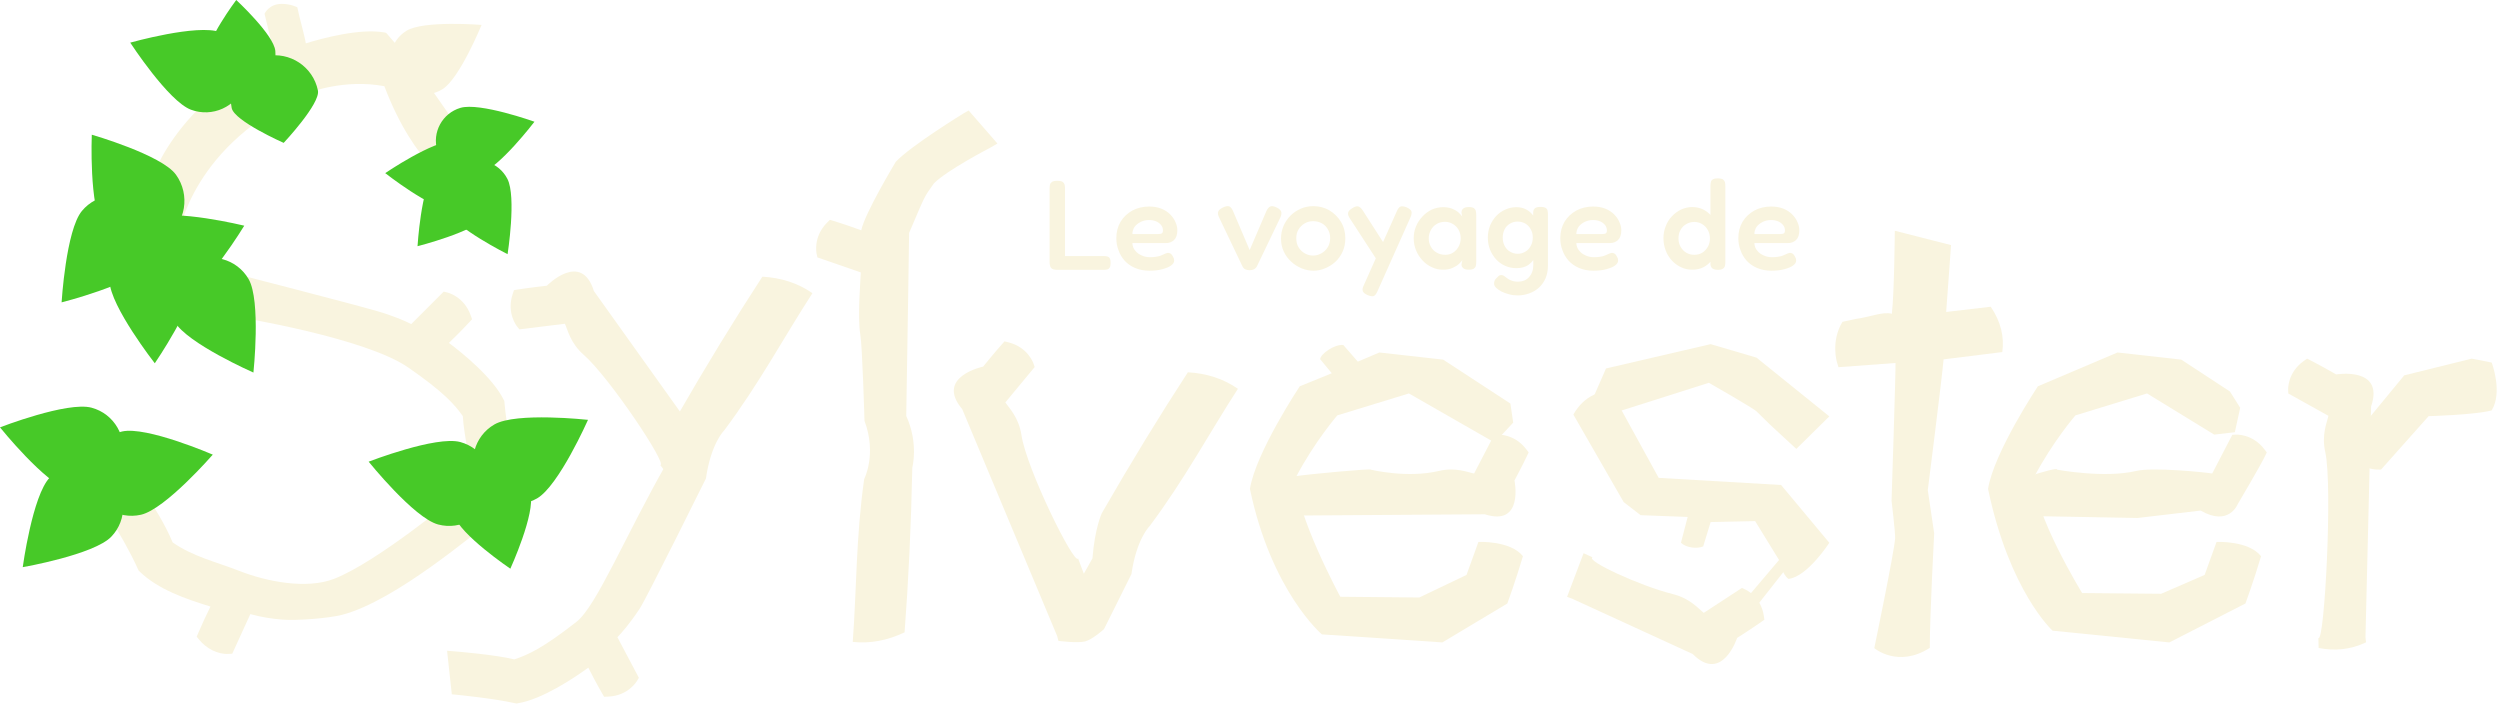
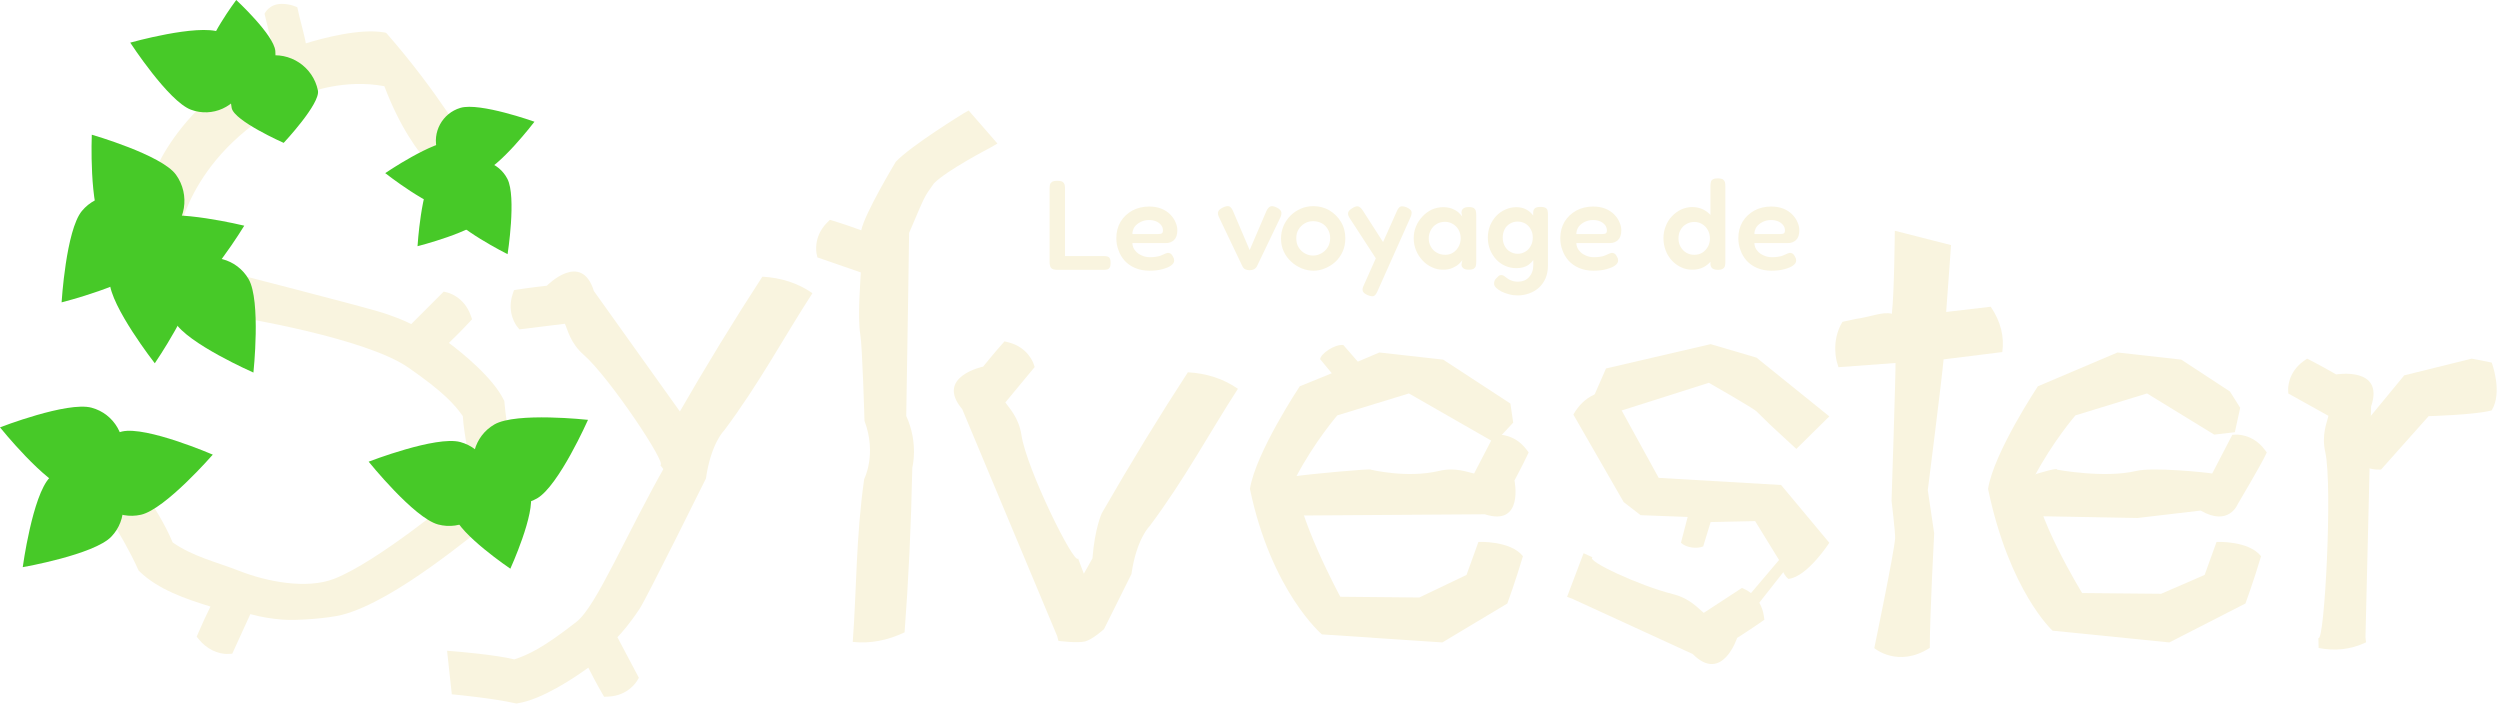
<svg xmlns="http://www.w3.org/2000/svg" width="100%" height="100%" viewBox="0 0 674 190" version="1.1" xml:space="preserve" style="fill-rule:evenodd;clip-rule:evenodd;stroke-linejoin:round;stroke-miterlimit:2;">
  <g transform="matrix(1,0,0,1,-175.445,-393.167)">
-     <g transform="matrix(1,0,0,1,0,338)">
-       <g id="SYLVESTER" transform="matrix(1,0,0,1,135.629,14.8016)">
+     <g transform="matrix(1,0,0,1,135.629,352.802)">
+       <g id="SYLVESTER">
        <g id="S">
          <g id="wood">
            <path d="M103.453,114.234C103.453,114.234 134.508,122.203 141.512,124.25C146.168,125.611 149.137,126.945 150.684,127.738L159.436,118.985L160.434,119.229C160.434,119.229 164.897,120.245 166.719,125.391L167.087,126.431L166.337,127.24C164.332,129.402 162.232,131.474 160.842,132.815C164.506,135.567 172.697,142.167 175.639,148.201L175.791,148.513L175.818,148.858C176.283,154.827 178.246,164.415 178.246,164.415L178.542,165.866L167.699,170.548L167.22,168.396C167.22,168.396 164.841,157.633 164.589,152.548C162.362,149.382 159.36,146.029 149.957,139.496L149.955,139.494C138.376,131.4 103.705,125.799 103.705,125.799L102.36,125.579L100.858,113.568L103.453,114.234Z" style="fill:rgb(249,244,223);" />
-             <g transform="matrix(0.461331,0.750941,-0.750941,0.461331,221.168,-49.2153)">
-               <path d="M62.5,107C62.5,107 52,121.35 52,127.5C52,133.295 56.705,138 62.5,138C68.295,138 73,133.295 73,127.5C73,121.35 62.5,107 62.5,107Z" style="fill:rgb(249,244,223);" />
-             </g>
            <g transform="matrix(0.586967,-0.809611,0.809611,0.586967,-79.6759,104.316)">
              <path d="M98.952,123.673C98.952,123.673 111.95,115.473 134.903,120.779C139.63,121.871 151.059,127.893 152.606,128.686L160.772,119.123C160.772,119.123 163.61,118.501 165.65,121.313C167.102,123.314 167.369,125.256 167.369,125.256C165.364,127.418 162.232,131.474 160.842,132.815C164.506,135.567 172.697,142.167 175.639,148.201L175.791,148.513L175.818,148.858C171.041,169.744 164.32,184.392 164.32,184.392L164.617,185.844L153.773,190.525L153.295,188.373C153.295,188.373 151.138,176.214 163.921,156.738C159.205,146.73 150.479,141.231 150.479,141.231C121.047,123.846 99.205,135.238 99.205,135.238L97.859,135.018L96.358,123.007L98.952,123.673Z" style="fill:rgb(249,244,223);" />
            </g>
            <g transform="matrix(-0.94103,0.338323,-0.338323,-0.94103,292.852,274.461)">
              <path d="M84.564,127.89C85.54,128.14 113.053,117.25 128.316,118.729C132.084,119.094 140.205,121.344 143.641,122.877C146.356,124.088 148.99,125.547 151.42,127.263C154.146,124.456 156.878,121.655 159.621,118.866C159.929,118.964 160.239,119.061 160.548,119.155C163.432,119.977 165.745,122.641 166.719,125.391C166.842,125.738 166.964,126.085 167.087,126.431C166.837,126.701 166.587,126.97 166.337,127.24C164.563,129.153 162.72,131.004 160.842,132.815C166.347,136.951 172.551,141.867 175.639,148.201L175.791,148.513L175.818,148.858C176.225,154.082 177.196,159.288 178.246,164.415C178.345,164.899 178.444,165.382 178.542,165.866C174.928,167.427 171.313,168.987 167.699,170.548C167.539,169.831 167.38,169.113 167.22,168.396C166.076,163.222 164.852,157.863 164.589,152.548C160.787,147.141 155.233,143.552 150.315,139.265L150.313,139.264C144.391,134.069 134.925,128.352 126.888,128.577C114.279,128.929 88.401,138.402 87.681,138.541C86.079,135.18 85.026,131.585 84.564,127.89Z" style="fill:rgb(249,244,223);" />
            </g>
          </g>
          <g id="leaves">
            <g id="top_leaves">
              <g transform="matrix(0.933554,-0.673893,0.643986,0.892124,-62.6925,23.3414)">
                <path d="M62.5,107C62.5,107 52,121.009 52,127.012C52,133.077 56.705,138 62.5,138C68.295,138 73,133.077 73,127.012C73,121.009 62.5,107 62.5,107Z" style="fill:rgb(71,201,40);" />
              </g>
              <g transform="matrix(0.374214,-0.99527,0.99142,0.372766,-54.5388,74.1794)">
                <path d="M62.5,107C62.5,107 52,121.321 52,127.459C52,133.277 56.705,138 62.5,138C68.295,138 73,133.277 73,127.459C73,121.321 62.5,107 62.5,107Z" style="fill:rgb(71,201,40);" />
              </g>
              <g transform="matrix(0.877722,-0.0796402,0.069644,0.767553,41.1975,-36.7854)">
                <path d="M62.5,107C62.5,107 52,120.295 52,125.993C52,132.62 56.705,138 62.5,138C68.295,138 73,132.62 73,125.993C73,120.295 62.5,107 62.5,107Z" style="fill:rgb(71,201,40);" />
              </g>
              <g transform="matrix(0.250432,0.844998,-0.844998,0.250432,258.667,-6.42715)">
                <path d="M62.5,107C62.5,107 52,121.35 52,127.5C52,133.295 56.705,138 62.5,138C68.295,138 73,133.295 73,127.5C73,121.35 62.5,107 62.5,107Z" style="fill:rgb(71,201,40);" />
              </g>
              <g transform="matrix(-0.783415,0.403732,-0.403732,-0.783415,268.824,167.482)">
                <path d="M62.5,107C62.5,107 52,121.35 52,127.5C52,133.295 56.705,138 62.5,138C68.295,138 73,133.295 73,127.5C73,121.35 62.5,107 62.5,107Z" style="fill:rgb(71,201,40);" />
              </g>
              <g transform="matrix(0.0305023,-0.8808,0.8808,0.0305023,47.519,138.823)">
                <path d="M62.5,107C62.5,107 52,121.35 52,127.5C52,133.295 56.705,138 62.5,138C68.295,138 73,133.295 73,127.5C73,121.35 62.5,107 62.5,107Z" style="fill:rgb(71,201,40);" />
              </g>
              <g transform="matrix(-0.678625,-0.562322,0.562322,-0.678625,134.628,214.497)">
                <path d="M62.5,107C62.5,107 52,121.35 52,127.5C52,133.295 56.705,138 62.5,138C68.295,138 73,133.295 73,127.5C73,121.35 62.5,107 62.5,107Z" style="fill:rgb(71,201,40);" />
              </g>
              <g transform="matrix(-0.843911,-0.699281,0.699281,-0.843911,34.3436,255.887)">
                <path d="M62.5,107C62.5,107 52,121.35 52,127.5C52,133.295 56.705,138 62.5,138C68.295,138 73,133.295 73,127.5C73,121.35 62.5,107 62.5,107Z" style="fill:rgb(71,201,40);" />
              </g>
              <g transform="matrix(-1.09546,0.0339531,-0.0339531,-1.09546,153.646,253.396)">
                <path d="M62.5,107C62.5,107 52,121.35 52,127.5C52,133.295 56.705,138 62.5,138C68.295,138 73,133.295 73,127.5C73,121.35 62.5,107 62.5,107Z" style="fill:rgb(71,201,40);" />
              </g>
              <g transform="matrix(-0.948317,0.549431,-0.549431,-0.948317,226.198,207.938)">
                <path d="M62.5,107C62.5,107 52,121.35 52,127.5C52,133.295 56.705,138 62.5,138C68.295,138 73,133.295 73,127.5C73,121.35 62.5,107 62.5,107Z" style="fill:rgb(71,201,40);" />
              </g>
              <g transform="matrix(0.419662,1.01245,-1.01245,0.419662,187.773,-6.97316)">
                <path d="M62.5,107C62.5,107 52,121.35 52,127.5C52,133.295 56.705,138 62.5,138C68.295,138 73,133.295 73,127.5C73,121.35 62.5,107 62.5,107Z" style="fill:rgb(71,201,40);" />
              </g>
              <g transform="matrix(-1.107,0.225256,-0.153478,-0.754251,201.906,145.512)">
                <path d="M62.5,107C62.5,107 52,117.913 52,122.589C52,131.095 56.705,138 62.5,138C68.295,138 73,131.095 73,122.589C73,117.913 62.5,107 62.5,107Z" style="fill:rgb(71,201,40);" />
              </g>
            </g>
            <g id="bottom_leaves">
              <g transform="matrix(0.283661,-1.05864,1.05864,0.283661,-91.1871,191.392)">
                <path d="M62.5,107C62.5,107 52,121.35 52,127.5C52,133.295 56.705,138 62.5,138C68.295,138 73,133.295 73,127.5C73,121.35 62.5,107 62.5,107Z" style="fill:rgb(71,201,40);" />
              </g>
              <g transform="matrix(0.243012,1.0687,-1.0687,0.243012,196.344,70.1384)">
                <path d="M62.5,107C62.5,107 52,121.35 52,127.5C52,133.295 56.705,138 62.5,138C68.295,138 73,133.295 73,127.5C73,121.35 62.5,107 62.5,107Z" style="fill:rgb(71,201,40);" />
              </g>
              <g transform="matrix(-0.789847,-0.759816,0.759816,-0.789847,14.0115,325.277)">
                <path d="M62.5,107C62.5,107 52,121.35 52,127.5C52,133.295 56.705,138 62.5,138C68.295,138 73,133.295 73,127.5C73,121.35 62.5,107 62.5,107Z" style="fill:rgb(71,201,40);" />
              </g>
            </g>
            <g id="mid_leaves">
              <g transform="matrix(0.546551,0.94998,-0.94998,0.546551,265.829,35.6999)">
                <path d="M62.5,107C62.5,107 52,121.35 52,127.5C52,133.295 56.705,138 62.5,138C68.295,138 73,133.295 73,127.5C73,121.35 62.5,107 62.5,107Z" style="fill:rgb(71,201,40);" />
              </g>
              <g transform="matrix(-0.978513,0.275825,-0.251088,-0.890757,265.429,271.758)">
                <path d="M62.5,107C62.5,107 52,120.626 52,126.466C52,132.832 56.705,138 62.5,138C68.295,138 73,132.832 73,126.466C73,120.626 62.5,107 62.5,107Z" style="fill:rgb(71,201,40);" />
              </g>
              <g transform="matrix(0.283661,-1.05864,1.05864,0.283661,8.20386,200.646)">
                <path d="M62.5,107C62.5,107 52,121.35 52,127.5C52,133.295 56.705,138 62.5,138C68.295,138 73,133.295 73,127.5C73,121.35 62.5,107 62.5,107Z" style="fill:rgb(71,201,40);" />
              </g>
            </g>
          </g>
        </g>
        <g id="Y" transform="matrix(1,0,0,1,-16,-1.34441)">
          <g transform="matrix(-0.788203,-0.615415,0.615415,-0.788203,248.278,322.411)">
            <path d="M106.99,113.532C105.262,114.774 132.367,123.742 141.512,124.25C146.356,124.519 149.137,126.945 150.684,127.738L159.436,118.985L160.434,119.229C160.434,119.229 164.897,120.245 166.719,125.391L167.087,126.431L166.337,127.24C164.332,129.402 160.842,132.815 160.842,132.815C160.842,132.815 159.36,146.029 149.957,139.496L149.955,139.494L103.705,125.799L102.36,125.579L104.395,112.866L106.99,113.532Z" style="fill:rgb(249,244,223);" />
          </g>
          <g transform="matrix(-0.294485,0.955656,-0.955656,-0.294485,388.714,107.115)">
            <path d="M88.956,116.65C88.956,116.65 93.244,119.033 102.758,117.528C102.758,117.528 138.283,123.306 141.512,124.25C146.168,125.611 149.137,126.945 150.684,127.738L159.436,118.985L160.434,119.229C160.434,119.229 164.897,120.245 166.719,125.391L167.087,126.431L166.337,127.24C164.332,129.402 162.232,131.474 160.842,132.815C164.506,135.567 172.697,142.167 175.639,148.201L175.791,148.513L175.818,148.858C176.283,154.827 178.246,164.415 178.246,164.415L178.542,165.866L167.699,170.548L167.22,168.396C167.22,168.396 164.841,157.633 164.589,152.548C162.362,149.382 159.36,146.029 149.957,139.496L149.955,139.494C144.367,135.588 123.606,133.702 101.787,128.82C93.808,130.629 89.419,129.994 89.419,129.994C73.758,126.444 59.461,122.775 46.284,119.008C45.074,114.086 45.111,109.342 46.566,104.802C60.151,108.663 74.035,111.311 88.956,116.65Z" style="fill:rgb(249,244,223);" />
          </g>
        </g>
        <g transform="matrix(-0.201104,-0.97957,0.97957,-0.201104,178.421,278.115)">
          <g id="L">
            <path d="M87.399,114.289C87.399,114.289 93.244,119.033 102.758,117.528C102.758,117.528 122.383,120.982 125.745,121.098C130.594,121.266 140.455,124.213 142.15,124.599L148.469,113.954L149.495,113.944C149.495,113.944 154.071,113.826 157.108,118.363L157.722,119.279L157.195,120.248C155.787,122.838 154.264,125.365 153.248,127.008C157.478,128.77 169.468,139.831 169.468,139.831C172.924,144.719 178.616,160.449 178.616,160.449L179.066,161.861L168.784,167.673L168.078,165.584C168.078,165.584 164.533,152.989 161.712,148.75C158.369,145.18 159.36,146.029 149.957,139.496C149.957,139.496 123.606,133.702 101.787,128.82C93.808,130.629 87.862,127.632 87.862,127.632C72.201,124.083 57.904,120.414 44.727,116.647C43.517,111.725 43.554,106.981 45.009,102.441C58.594,106.302 72.478,108.95 87.399,114.289Z" style="fill:rgb(249,244,223);" />
          </g>
        </g>
        <g transform="matrix(1,0,0,1,-17,0)">
          <g id="V">
            <path d="M349.018,195.039C349.778,193.659 350.554,192.272 351.347,190.885C351.968,182.727 353.867,178.72 353.867,178.72C361.871,164.798 369.588,152.215 377.068,140.732C382.128,141.026 386.651,142.458 390.561,145.186C382.871,157.031 376.251,169.52 366.755,182.206C366.755,182.206 363.215,185.603 361.852,195.138C361.852,195.138 358.427,202.049 354.564,209.75C354.525,209.827 354.487,209.903 354.448,209.98C354.448,209.98 351.397,212.766 349.35,213.294C347.303,213.821 342.165,213.145 342.165,213.145L341.82,211.826L316.23,150.67L316.228,150.668C308.846,141.916 321.864,139.208 321.864,139.208C321.864,139.208 324.937,135.415 326.903,133.217L327.638,132.395L328.707,132.664C334.002,133.998 335.429,138.347 335.429,138.347L335.766,139.317L327.867,148.848C328.801,150.315 331.476,152.857 332.196,157.655C333.554,166.712 346.4,192.782 347.475,190.946L349.018,195.039Z" style="fill:rgb(249,244,223);" />
          </g>
        </g>
        <g id="E" transform="matrix(1,0,0,0.96304,-19.807,7.89335)">
          <g transform="matrix(-0.38625,-0.922394,-0.888691,0.372137,723.329,414.549)">
            <path d="M343.61,181.636C343.846,181.208 348.863,197.968 349.845,202.086C352.034,211.262 350.763,212.93 349.35,213.294C347.303,213.821 342.165,213.145 342.165,213.145L341.82,211.826L320.223,157.23L320.221,157.228C312.84,148.476 325.858,145.767 325.858,145.767C325.858,145.767 328.931,141.974 330.896,139.776L331.631,138.954L332.701,139.224C337.995,140.558 339.423,144.907 339.423,144.907L339.759,145.877L331.861,155.408C332.794,156.874 335.469,159.417 336.189,164.215C337.548,173.272 343.61,181.636 343.61,181.636Z" style="fill:rgb(249,244,223);" />
          </g>
          <g transform="matrix(1,0,0,1,-6,11.3137)">
            <path d="M416.036,130.546L424.67,126.895L421.538,122.954C421.621,121.516 425.318,118.747 427.779,118.982L431.687,123.644L437.5,121.081L454.698,123.081L472.825,135.379L473.58,140.71L468.582,146.304L445.462,132.546L426.168,138.686C426.168,138.686 420.017,146.054 415,156C414.768,166.066 426.968,189.464 426.968,189.464L448.273,189.67L461,183.349L464.207,174.114C464.207,174.114 472.85,173.687 476.207,178.114C474.297,184.829 472,191.349 472,191.349L454.483,202.249L422,200C422,200 408.372,187.974 402.605,159.268C404.146,149.141 416.036,130.546 416.036,130.546Z" style="fill:rgb(249,244,223);" />
          </g>
        </g>
        <g id="E1" transform="matrix(1,0,0,0.96304,179.189,7.89335)">
          <g transform="matrix(-0.38625,-0.922394,-0.888691,0.372137,723.329,414.549)">
            <path d="M349.018,195.039C349.778,193.659 351.397,212.766 349.35,213.294C347.303,213.821 342.165,213.145 342.165,213.145L341.82,211.826L328.149,179.666L323.497,162.556C316.316,157.092 321.303,152.248 321.303,152.248C321.303,152.248 328.931,141.974 330.896,139.776L331.631,138.954L332.701,139.224C337.995,140.558 339.423,144.907 339.423,144.907L339.759,145.877L331.861,155.408C332.794,156.874 339.718,169.948 340.438,174.746C341.797,183.803 349.018,195.039 349.018,195.039Z" style="fill:rgb(249,244,223);" />
          </g>
          <g transform="matrix(1,0,0,1,-6,11.3137)">
            <path d="M416.036,130.546L437.5,121.081L454.698,123.081L467.825,132.011L470.58,136.557L469.143,143.4L463.582,144.075L445.462,132.546L426.168,138.686C426.168,138.686 420.017,146.054 415,156C414.768,166.066 427.968,188.426 427.968,188.426L449.273,188.632L461,183.349L464.207,174.114C464.207,174.114 472.85,173.687 476.207,178.114C474.297,184.829 472,191.349 472,191.349L451.483,202.249L420,198.962C420,198.962 408.372,187.974 402.605,159.268C404.146,149.141 416.036,130.546 416.036,130.546Z" style="fill:rgb(249,244,223);" />
          </g>
        </g>
        <g id="R" transform="matrix(1,0,0,1,-22.0038,1.49918)">
          <g transform="matrix(-0.273728,-0.961807,0.961807,-0.273728,606.944,344.865)">
            <path d="M106.99,113.532C105.262,114.774 145.559,128.536 154.703,129.044C159.547,129.313 162.328,131.739 163.875,132.532L172.628,123.779L173.625,124.023C173.625,124.023 178.088,125.039 179.91,130.185L180.279,131.225L179.529,132.034C177.524,134.196 174.034,137.609 174.034,137.609C174.034,137.609 172.552,150.823 163.149,144.29L163.147,144.288L103.705,125.799L102.36,125.579C101.591,120.996 102.394,116.789 104.395,112.866L106.99,113.532Z" style="fill:rgb(249,244,223);" />
          </g>
          <g transform="matrix(1,0,0,1,-3,1.05941)">
            <path d="M699,156L713,139L731.201,134.493L736.572,135.552C736.572,135.552 739.625,143.493 736.572,148.459C731.74,149.692 719.575,150 719.575,150L706.761,164.392C706.761,164.392 697.861,165.269 699,156Z" style="fill:rgb(249,244,223);" />
          </g>
        </g>
        <g id="S1" transform="matrix(1,0,0,0.973654,-13,3.65125)">
          <path d="M514,133L526.361,136.732L546,153L537.102,162.011L530,155.268L526.461,151.701C525.839,150.905 513.516,143.699 513.516,143.699L489.6,151.505L488,158.268L481,151L485.796,139.732L514,133Z" style="fill:rgb(249,244,223);" />
          <path d="M487.22,146.134L500,170.027L533,172L546,188C546,188 540.117,197.394 535,198C533.296,196.893 532.457,192.783 532.457,192.783L526,182L514,182.263L512,189C510.349,189.756 507.394,189.379 506,188L507.81,180.848L495.124,180.358L490.556,176.725L477,152.518C477,152.518 480.143,145.765 487.22,146.134Z" style="fill:rgb(249,244,223);" />
          <g transform="matrix(0.981167,0.193162,-0.193162,0.981167,388.98,52.9687)">
            <path d="M118.298,118.451C116.57,119.693 132.367,123.742 141.512,124.25C146.356,124.519 149.137,126.945 150.684,127.738L159.436,118.985L160.434,119.229C160.434,119.229 164.897,120.245 166.719,125.391L167.087,126.431L166.337,127.24C164.332,129.402 160.842,132.815 160.842,132.815C160.842,132.815 159.36,146.029 149.957,139.496L149.955,139.494L115.013,130.719L113.668,130.498L115.703,117.786L118.298,118.451Z" style="fill:rgb(249,244,223);" />
          </g>
          <path d="M534,190.885L524,203L525.86,206.232L536,193L534,190.885Z" style="fill:rgb(249,244,223);" />
        </g>
        <g transform="matrix(-0.217909,-0.975969,0.975969,-0.217909,461.325,330.582)">
          <g id="T">
            <path d="M91.254,121.568C87.748,112 94.444,106.948 94.444,106.948C94.444,106.948 118.458,117.812 122.09,118.873C123.47,119.277 132.204,120.15 132.204,120.15C132.204,120.15 166.604,129.02 168.227,129.285L170.471,114.024L171.785,113.93C171.785,113.93 177.641,113.416 182.172,117.738L182.153,121.401C181.806,125.111 182.561,129.03 181.388,131.216C186.949,133.139 203.059,136.867 203.059,136.867L195.986,150.818C195.986,150.818 186.303,147.936 178.676,145.611L177.432,157.65C172.842,159.452 168.667,159.458 164.825,158.027L166.352,142.145C162.018,140.81 132.885,130.311 132.885,130.311L121.141,129.451C121.141,129.451 99.761,123.471 91.254,121.568Z" style="fill:rgb(249,244,223);" />
          </g>
        </g>
      </g>
    </g>
-     <g transform="matrix(1,0,0,1,0,338)">
-       <g transform="matrix(2.86124,0,-1.11022e-16,2.86124,-910.74,-243.171)">
+     <g transform="matrix(2.86124,0,-1.11022e-16,2.86124,-910.74,94.829)">
+       <g>
        <g transform="matrix(12,0,0,12,477.799,129.573)">
          <path d="M0.122,0.01C0.102,0.01 0.089,0.007 0.08,0.002C0.071,-0.004 0.066,-0.011 0.064,-0.021C0.061,-0.03 0.06,-0.04 0.06,-0.051L0.06,-0.628C0.06,-0.639 0.061,-0.65 0.063,-0.659C0.065,-0.668 0.071,-0.675 0.079,-0.681C0.088,-0.686 0.101,-0.689 0.121,-0.689C0.139,-0.689 0.153,-0.686 0.162,-0.681C0.17,-0.675 0.175,-0.668 0.178,-0.659C0.18,-0.65 0.181,-0.639 0.181,-0.628L0.181,-0.098L0.486,-0.098C0.496,-0.098 0.505,-0.097 0.513,-0.095C0.521,-0.093 0.527,-0.089 0.532,-0.081C0.537,-0.073 0.539,-0.061 0.539,-0.045C0.539,-0.028 0.537,-0.016 0.532,-0.008C0.527,-0 0.521,0.005 0.513,0.007C0.505,0.009 0.496,0.01 0.486,0.01L0.122,0.01Z" style="fill:rgb(249,244,223);fill-rule:nonzero;" />
        </g>
        <g transform="matrix(12,0,0,12,484.447,129.573)">
          <path d="M0.29,0.017C0.247,0.017 0.209,0.009 0.176,-0.005C0.144,-0.019 0.117,-0.038 0.095,-0.062C0.074,-0.086 0.057,-0.114 0.047,-0.144C0.035,-0.174 0.03,-0.206 0.03,-0.239C0.03,-0.287 0.041,-0.329 0.063,-0.367C0.085,-0.404 0.116,-0.433 0.155,-0.455C0.194,-0.476 0.238,-0.487 0.289,-0.487C0.325,-0.487 0.356,-0.481 0.384,-0.47C0.411,-0.459 0.434,-0.444 0.452,-0.426C0.471,-0.407 0.485,-0.387 0.494,-0.365C0.504,-0.343 0.509,-0.322 0.509,-0.301C0.509,-0.265 0.5,-0.24 0.483,-0.224C0.466,-0.208 0.445,-0.2 0.42,-0.2L0.156,-0.2C0.157,-0.177 0.164,-0.157 0.178,-0.141C0.191,-0.124 0.208,-0.112 0.229,-0.103C0.25,-0.093 0.272,-0.089 0.294,-0.089C0.311,-0.089 0.325,-0.09 0.338,-0.092C0.351,-0.094 0.362,-0.096 0.372,-0.099C0.381,-0.102 0.389,-0.106 0.396,-0.109C0.403,-0.112 0.41,-0.115 0.416,-0.118C0.422,-0.12 0.427,-0.122 0.433,-0.123C0.44,-0.124 0.448,-0.122 0.455,-0.118C0.462,-0.114 0.468,-0.107 0.473,-0.097C0.477,-0.09 0.48,-0.084 0.482,-0.079C0.483,-0.073 0.484,-0.067 0.484,-0.062C0.484,-0.049 0.476,-0.036 0.46,-0.024C0.444,-0.012 0.421,-0.003 0.392,0.005C0.363,0.013 0.329,0.017 0.29,0.017ZM0.156,-0.271L0.361,-0.271C0.372,-0.271 0.381,-0.273 0.387,-0.276C0.393,-0.28 0.396,-0.288 0.396,-0.3C0.396,-0.315 0.391,-0.329 0.382,-0.341C0.372,-0.353 0.36,-0.363 0.344,-0.37C0.328,-0.377 0.309,-0.381 0.288,-0.381C0.263,-0.381 0.241,-0.376 0.221,-0.366C0.201,-0.356 0.185,-0.343 0.173,-0.327C0.162,-0.31 0.156,-0.291 0.156,-0.271Z" style="fill:rgb(249,244,223);fill-rule:nonzero;" />
        </g>
        <g transform="matrix(12,0,0,12,494.071,129.573)">
          <path d="M0.275,0.013C0.261,0.013 0.249,0.01 0.24,0.006C0.231,0.001 0.223,-0.007 0.218,-0.018L0.036,-0.399C0.026,-0.419 0.023,-0.435 0.028,-0.447C0.032,-0.459 0.044,-0.469 0.064,-0.479C0.084,-0.489 0.1,-0.492 0.112,-0.489C0.124,-0.486 0.135,-0.473 0.144,-0.452L0.275,-0.145L0.404,-0.446C0.413,-0.468 0.424,-0.481 0.436,-0.487C0.448,-0.493 0.465,-0.49 0.488,-0.479C0.51,-0.468 0.522,-0.455 0.524,-0.441C0.525,-0.427 0.522,-0.412 0.513,-0.395L0.332,-0.018C0.327,-0.008 0.319,0 0.31,0.005C0.301,0.01 0.289,0.013 0.275,0.013Z" style="fill:rgb(249,244,223);fill-rule:nonzero;" />
        </g>
        <g transform="matrix(12,0,0,12,499.999,129.573)">
          <path d="M0.282,0.017C0.25,0.017 0.218,0.01 0.188,-0.002C0.158,-0.015 0.13,-0.032 0.106,-0.055C0.082,-0.077 0.062,-0.104 0.048,-0.135C0.034,-0.166 0.027,-0.199 0.027,-0.236C0.027,-0.271 0.034,-0.304 0.047,-0.335C0.06,-0.365 0.078,-0.392 0.102,-0.416C0.125,-0.439 0.152,-0.457 0.182,-0.47C0.212,-0.483 0.245,-0.49 0.28,-0.49C0.327,-0.49 0.369,-0.479 0.407,-0.457C0.445,-0.434 0.475,-0.404 0.498,-0.366C0.521,-0.328 0.532,-0.285 0.532,-0.237C0.532,-0.199 0.525,-0.164 0.511,-0.133C0.497,-0.102 0.478,-0.075 0.454,-0.053C0.43,-0.031 0.403,-0.014 0.373,-0.002C0.343,0.011 0.313,0.017 0.282,0.017ZM0.28,-0.102C0.302,-0.102 0.323,-0.108 0.343,-0.119C0.363,-0.13 0.38,-0.145 0.393,-0.166C0.406,-0.186 0.413,-0.211 0.413,-0.239C0.413,-0.265 0.407,-0.288 0.395,-0.308C0.384,-0.328 0.368,-0.344 0.348,-0.355C0.328,-0.366 0.305,-0.372 0.279,-0.372C0.254,-0.372 0.232,-0.366 0.212,-0.354C0.192,-0.342 0.176,-0.326 0.164,-0.306C0.152,-0.286 0.147,-0.263 0.147,-0.238C0.147,-0.21 0.153,-0.185 0.166,-0.165C0.179,-0.145 0.195,-0.129 0.216,-0.118C0.236,-0.107 0.257,-0.102 0.28,-0.102Z" style="fill:rgb(249,244,223);fill-rule:nonzero;" />
        </g>
        <g transform="matrix(12,0,0,12,506.359,129.573)">
          <path d="M0.176,0.208C0.155,0.198 0.142,0.188 0.139,0.176C0.135,0.164 0.138,0.149 0.148,0.129L0.406,-0.449C0.415,-0.47 0.425,-0.483 0.436,-0.487C0.447,-0.491 0.463,-0.489 0.485,-0.48C0.505,-0.47 0.518,-0.46 0.521,-0.449C0.525,-0.437 0.522,-0.422 0.514,-0.403L0.254,0.179C0.245,0.2 0.235,0.212 0.225,0.216C0.214,0.22 0.198,0.217 0.176,0.208ZM0.269,-0.038L0.038,-0.393C0.026,-0.411 0.021,-0.426 0.024,-0.438C0.026,-0.45 0.036,-0.461 0.055,-0.473C0.075,-0.486 0.091,-0.491 0.103,-0.488C0.115,-0.485 0.127,-0.474 0.139,-0.456L0.322,-0.171L0.269,-0.038Z" style="fill:rgb(249,244,223);fill-rule:nonzero;" />
        </g>
        <g transform="matrix(12,0,0,12,512.467,129.573)">
          <path d="M0.462,0.009C0.442,0.009 0.428,0.005 0.419,-0.003C0.41,-0.01 0.405,-0.02 0.405,-0.033L0.412,-0.066C0.406,-0.057 0.397,-0.047 0.385,-0.036C0.372,-0.024 0.355,-0.014 0.335,-0.005C0.314,0.005 0.289,0.009 0.26,0.009C0.229,0.009 0.199,0.003 0.172,-0.011C0.144,-0.023 0.119,-0.042 0.098,-0.065C0.077,-0.088 0.06,-0.114 0.048,-0.144C0.036,-0.173 0.03,-0.205 0.03,-0.239C0.03,-0.271 0.036,-0.302 0.048,-0.331C0.06,-0.36 0.077,-0.386 0.099,-0.409C0.12,-0.432 0.145,-0.45 0.172,-0.463C0.2,-0.475 0.229,-0.482 0.26,-0.482C0.287,-0.482 0.31,-0.478 0.329,-0.471C0.348,-0.464 0.364,-0.455 0.378,-0.444C0.391,-0.432 0.402,-0.421 0.411,-0.409L0.405,-0.438C0.405,-0.452 0.409,-0.464 0.419,-0.471C0.428,-0.479 0.443,-0.483 0.463,-0.483C0.481,-0.483 0.495,-0.48 0.503,-0.474C0.51,-0.468 0.516,-0.461 0.518,-0.451C0.52,-0.441 0.521,-0.431 0.521,-0.419L0.521,-0.053C0.521,-0.042 0.52,-0.031 0.518,-0.022C0.516,-0.012 0.51,-0.005 0.502,0.001C0.494,0.006 0.481,0.009 0.462,0.009ZM0.278,-0.108C0.3,-0.108 0.321,-0.113 0.339,-0.125C0.357,-0.136 0.371,-0.152 0.382,-0.171C0.393,-0.191 0.399,-0.213 0.399,-0.237C0.399,-0.263 0.393,-0.285 0.382,-0.305C0.371,-0.324 0.356,-0.339 0.337,-0.35C0.319,-0.361 0.298,-0.367 0.276,-0.367C0.251,-0.367 0.229,-0.361 0.21,-0.35C0.191,-0.338 0.175,-0.322 0.165,-0.303C0.154,-0.283 0.148,-0.261 0.148,-0.236C0.148,-0.212 0.154,-0.19 0.165,-0.171C0.176,-0.151 0.191,-0.136 0.211,-0.125C0.231,-0.113 0.253,-0.108 0.278,-0.108Z" style="fill:rgb(249,244,223);fill-rule:nonzero;" />
        </g>
        <g transform="matrix(12,0,0,12,519.427,129.573)">
          <path d="M0.267,0.211C0.243,0.211 0.22,0.208 0.198,0.202C0.176,0.196 0.156,0.189 0.138,0.18C0.12,0.17 0.106,0.16 0.096,0.15C0.086,0.139 0.081,0.129 0.081,0.119C0.081,0.11 0.082,0.102 0.085,0.096C0.088,0.089 0.092,0.082 0.099,0.076C0.107,0.067 0.113,0.061 0.118,0.057C0.123,0.053 0.13,0.051 0.139,0.051C0.146,0.051 0.154,0.054 0.161,0.059C0.168,0.064 0.176,0.07 0.185,0.077C0.194,0.084 0.205,0.09 0.219,0.095C0.232,0.1 0.249,0.103 0.27,0.103C0.287,0.103 0.303,0.1 0.318,0.094C0.332,0.088 0.345,0.079 0.355,0.068C0.366,0.056 0.374,0.043 0.38,0.027C0.386,0.011 0.389,-0.008 0.389,-0.028L0.388,-0.442C0.389,-0.457 0.394,-0.468 0.404,-0.475C0.413,-0.481 0.427,-0.484 0.447,-0.484C0.465,-0.484 0.478,-0.481 0.486,-0.476C0.494,-0.471 0.499,-0.464 0.501,-0.455C0.503,-0.446 0.504,-0.436 0.504,-0.426L0.504,-0.021C0.504,0.016 0.497,0.048 0.485,0.077C0.472,0.106 0.455,0.13 0.433,0.15C0.411,0.17 0.385,0.185 0.357,0.195C0.329,0.205 0.299,0.211 0.267,0.211ZM0.256,-0.003C0.225,-0.003 0.196,-0.009 0.169,-0.021C0.141,-0.033 0.118,-0.05 0.097,-0.072C0.077,-0.094 0.061,-0.119 0.049,-0.149C0.038,-0.178 0.032,-0.209 0.032,-0.243C0.032,-0.276 0.038,-0.307 0.049,-0.336C0.061,-0.365 0.077,-0.39 0.097,-0.412C0.118,-0.434 0.141,-0.451 0.169,-0.463C0.196,-0.475 0.224,-0.482 0.255,-0.482C0.285,-0.482 0.311,-0.476 0.333,-0.464C0.355,-0.453 0.374,-0.436 0.389,-0.415C0.404,-0.394 0.415,-0.368 0.422,-0.339C0.43,-0.31 0.434,-0.277 0.434,-0.242C0.434,-0.193 0.427,-0.151 0.414,-0.115C0.401,-0.079 0.381,-0.051 0.355,-0.032C0.329,-0.012 0.296,-0.003 0.256,-0.003ZM0.267,-0.116C0.289,-0.116 0.309,-0.122 0.327,-0.133C0.345,-0.143 0.359,-0.159 0.369,-0.178C0.38,-0.197 0.385,-0.219 0.385,-0.243C0.385,-0.268 0.38,-0.289 0.369,-0.308C0.359,-0.327 0.345,-0.342 0.327,-0.353C0.309,-0.363 0.288,-0.369 0.266,-0.369C0.243,-0.369 0.223,-0.363 0.205,-0.352C0.187,-0.341 0.173,-0.327 0.164,-0.308C0.154,-0.289 0.149,-0.267 0.149,-0.243C0.149,-0.218 0.154,-0.197 0.164,-0.178C0.174,-0.159 0.188,-0.143 0.206,-0.133C0.224,-0.122 0.244,-0.116 0.267,-0.116Z" style="fill:rgb(249,244,223);fill-rule:nonzero;" />
        </g>
        <g transform="matrix(12,0,0,12,526.279,129.573)">
          <path d="M0.29,0.017C0.247,0.017 0.209,0.009 0.176,-0.005C0.144,-0.019 0.117,-0.038 0.095,-0.062C0.074,-0.086 0.057,-0.114 0.047,-0.144C0.035,-0.174 0.03,-0.206 0.03,-0.239C0.03,-0.287 0.041,-0.329 0.063,-0.367C0.085,-0.404 0.116,-0.433 0.155,-0.455C0.194,-0.476 0.238,-0.487 0.289,-0.487C0.325,-0.487 0.356,-0.481 0.384,-0.47C0.411,-0.459 0.434,-0.444 0.452,-0.426C0.471,-0.407 0.485,-0.387 0.494,-0.365C0.504,-0.343 0.509,-0.322 0.509,-0.301C0.509,-0.265 0.5,-0.24 0.483,-0.224C0.466,-0.208 0.445,-0.2 0.42,-0.2L0.156,-0.2C0.157,-0.177 0.164,-0.157 0.178,-0.141C0.191,-0.124 0.208,-0.112 0.229,-0.103C0.25,-0.093 0.272,-0.089 0.294,-0.089C0.311,-0.089 0.325,-0.09 0.338,-0.092C0.351,-0.094 0.362,-0.096 0.372,-0.099C0.381,-0.102 0.389,-0.106 0.396,-0.109C0.403,-0.112 0.41,-0.115 0.416,-0.118C0.422,-0.12 0.427,-0.122 0.433,-0.123C0.44,-0.124 0.448,-0.122 0.455,-0.118C0.462,-0.114 0.468,-0.107 0.473,-0.097C0.477,-0.09 0.48,-0.084 0.482,-0.079C0.483,-0.073 0.484,-0.067 0.484,-0.062C0.484,-0.049 0.476,-0.036 0.46,-0.024C0.444,-0.012 0.421,-0.003 0.392,0.005C0.363,0.013 0.329,0.017 0.29,0.017ZM0.156,-0.271L0.361,-0.271C0.372,-0.271 0.381,-0.273 0.387,-0.276C0.393,-0.28 0.396,-0.288 0.396,-0.3C0.396,-0.315 0.391,-0.329 0.382,-0.341C0.372,-0.353 0.36,-0.363 0.344,-0.37C0.328,-0.377 0.309,-0.381 0.288,-0.381C0.263,-0.381 0.241,-0.376 0.221,-0.366C0.201,-0.356 0.185,-0.343 0.173,-0.327C0.162,-0.31 0.156,-0.291 0.156,-0.271Z" style="fill:rgb(249,244,223);fill-rule:nonzero;" />
        </g>
        <g transform="matrix(12,0,0,12,535.903,129.573)">
          <path d="M0.264,0.009C0.233,0.009 0.204,0.003 0.177,-0.01C0.15,-0.022 0.126,-0.04 0.105,-0.062C0.084,-0.085 0.067,-0.111 0.056,-0.141C0.044,-0.171 0.038,-0.204 0.038,-0.239C0.038,-0.272 0.044,-0.304 0.056,-0.333C0.067,-0.363 0.084,-0.389 0.105,-0.411C0.126,-0.433 0.15,-0.451 0.178,-0.464C0.205,-0.476 0.234,-0.483 0.264,-0.483C0.296,-0.483 0.325,-0.476 0.35,-0.464C0.375,-0.451 0.397,-0.434 0.415,-0.412C0.432,-0.389 0.446,-0.363 0.455,-0.334C0.464,-0.304 0.469,-0.272 0.47,-0.238C0.47,-0.204 0.465,-0.172 0.456,-0.142C0.447,-0.112 0.434,-0.086 0.416,-0.064C0.398,-0.041 0.377,-0.023 0.351,-0.01C0.326,0.003 0.297,0.009 0.264,0.009ZM0.28,-0.108C0.303,-0.108 0.324,-0.113 0.342,-0.124C0.36,-0.135 0.375,-0.151 0.386,-0.17C0.397,-0.189 0.403,-0.211 0.403,-0.236C0.403,-0.261 0.397,-0.284 0.386,-0.303C0.375,-0.322 0.361,-0.338 0.342,-0.349C0.324,-0.36 0.303,-0.366 0.28,-0.366C0.257,-0.366 0.236,-0.36 0.217,-0.349C0.198,-0.338 0.183,-0.323 0.172,-0.303C0.161,-0.284 0.156,-0.261 0.156,-0.236C0.156,-0.211 0.162,-0.189 0.173,-0.17C0.184,-0.151 0.199,-0.135 0.218,-0.124C0.237,-0.113 0.257,-0.108 0.28,-0.108ZM0.465,0.01C0.446,0.01 0.433,0.006 0.424,-0C0.415,-0.006 0.409,-0.017 0.407,-0.031L0.407,-0.647C0.407,-0.658 0.408,-0.668 0.41,-0.677C0.411,-0.686 0.416,-0.694 0.424,-0.699C0.432,-0.705 0.446,-0.708 0.464,-0.708C0.483,-0.708 0.497,-0.705 0.505,-0.7C0.513,-0.694 0.518,-0.687 0.521,-0.678C0.523,-0.669 0.524,-0.659 0.524,-0.648L0.524,-0.052C0.524,-0.041 0.523,-0.03 0.521,-0.021C0.519,-0.012 0.513,-0.004 0.505,0.001C0.497,0.007 0.484,0.01 0.465,0.01Z" style="fill:rgb(249,244,223);fill-rule:nonzero;" />
        </g>
        <g transform="matrix(12,0,0,12,543.055,129.573)">
          <path d="M0.29,0.017C0.247,0.017 0.209,0.009 0.176,-0.005C0.144,-0.019 0.117,-0.038 0.095,-0.062C0.074,-0.086 0.057,-0.114 0.047,-0.144C0.035,-0.174 0.03,-0.206 0.03,-0.239C0.03,-0.287 0.041,-0.329 0.063,-0.367C0.085,-0.404 0.116,-0.433 0.155,-0.455C0.194,-0.476 0.238,-0.487 0.289,-0.487C0.325,-0.487 0.356,-0.481 0.384,-0.47C0.411,-0.459 0.434,-0.444 0.452,-0.426C0.471,-0.407 0.485,-0.387 0.494,-0.365C0.504,-0.343 0.509,-0.322 0.509,-0.301C0.509,-0.265 0.5,-0.24 0.483,-0.224C0.466,-0.208 0.445,-0.2 0.42,-0.2L0.156,-0.2C0.157,-0.177 0.164,-0.157 0.178,-0.141C0.191,-0.124 0.208,-0.112 0.229,-0.103C0.25,-0.093 0.272,-0.089 0.294,-0.089C0.311,-0.089 0.325,-0.09 0.338,-0.092C0.351,-0.094 0.362,-0.096 0.372,-0.099C0.381,-0.102 0.389,-0.106 0.396,-0.109C0.403,-0.112 0.41,-0.115 0.416,-0.118C0.422,-0.12 0.427,-0.122 0.433,-0.123C0.44,-0.124 0.448,-0.122 0.455,-0.118C0.462,-0.114 0.468,-0.107 0.473,-0.097C0.477,-0.09 0.48,-0.084 0.482,-0.079C0.483,-0.073 0.484,-0.067 0.484,-0.062C0.484,-0.049 0.476,-0.036 0.46,-0.024C0.444,-0.012 0.421,-0.003 0.392,0.005C0.363,0.013 0.329,0.017 0.29,0.017ZM0.156,-0.271L0.361,-0.271C0.372,-0.271 0.381,-0.273 0.387,-0.276C0.393,-0.28 0.396,-0.288 0.396,-0.3C0.396,-0.315 0.391,-0.329 0.382,-0.341C0.372,-0.353 0.36,-0.363 0.344,-0.37C0.328,-0.377 0.309,-0.381 0.288,-0.381C0.263,-0.381 0.241,-0.376 0.221,-0.366C0.201,-0.356 0.185,-0.343 0.173,-0.327C0.162,-0.31 0.156,-0.291 0.156,-0.271Z" style="fill:rgb(249,244,223);fill-rule:nonzero;" />
        </g>
      </g>
    </g>
  </g>
</svg>
